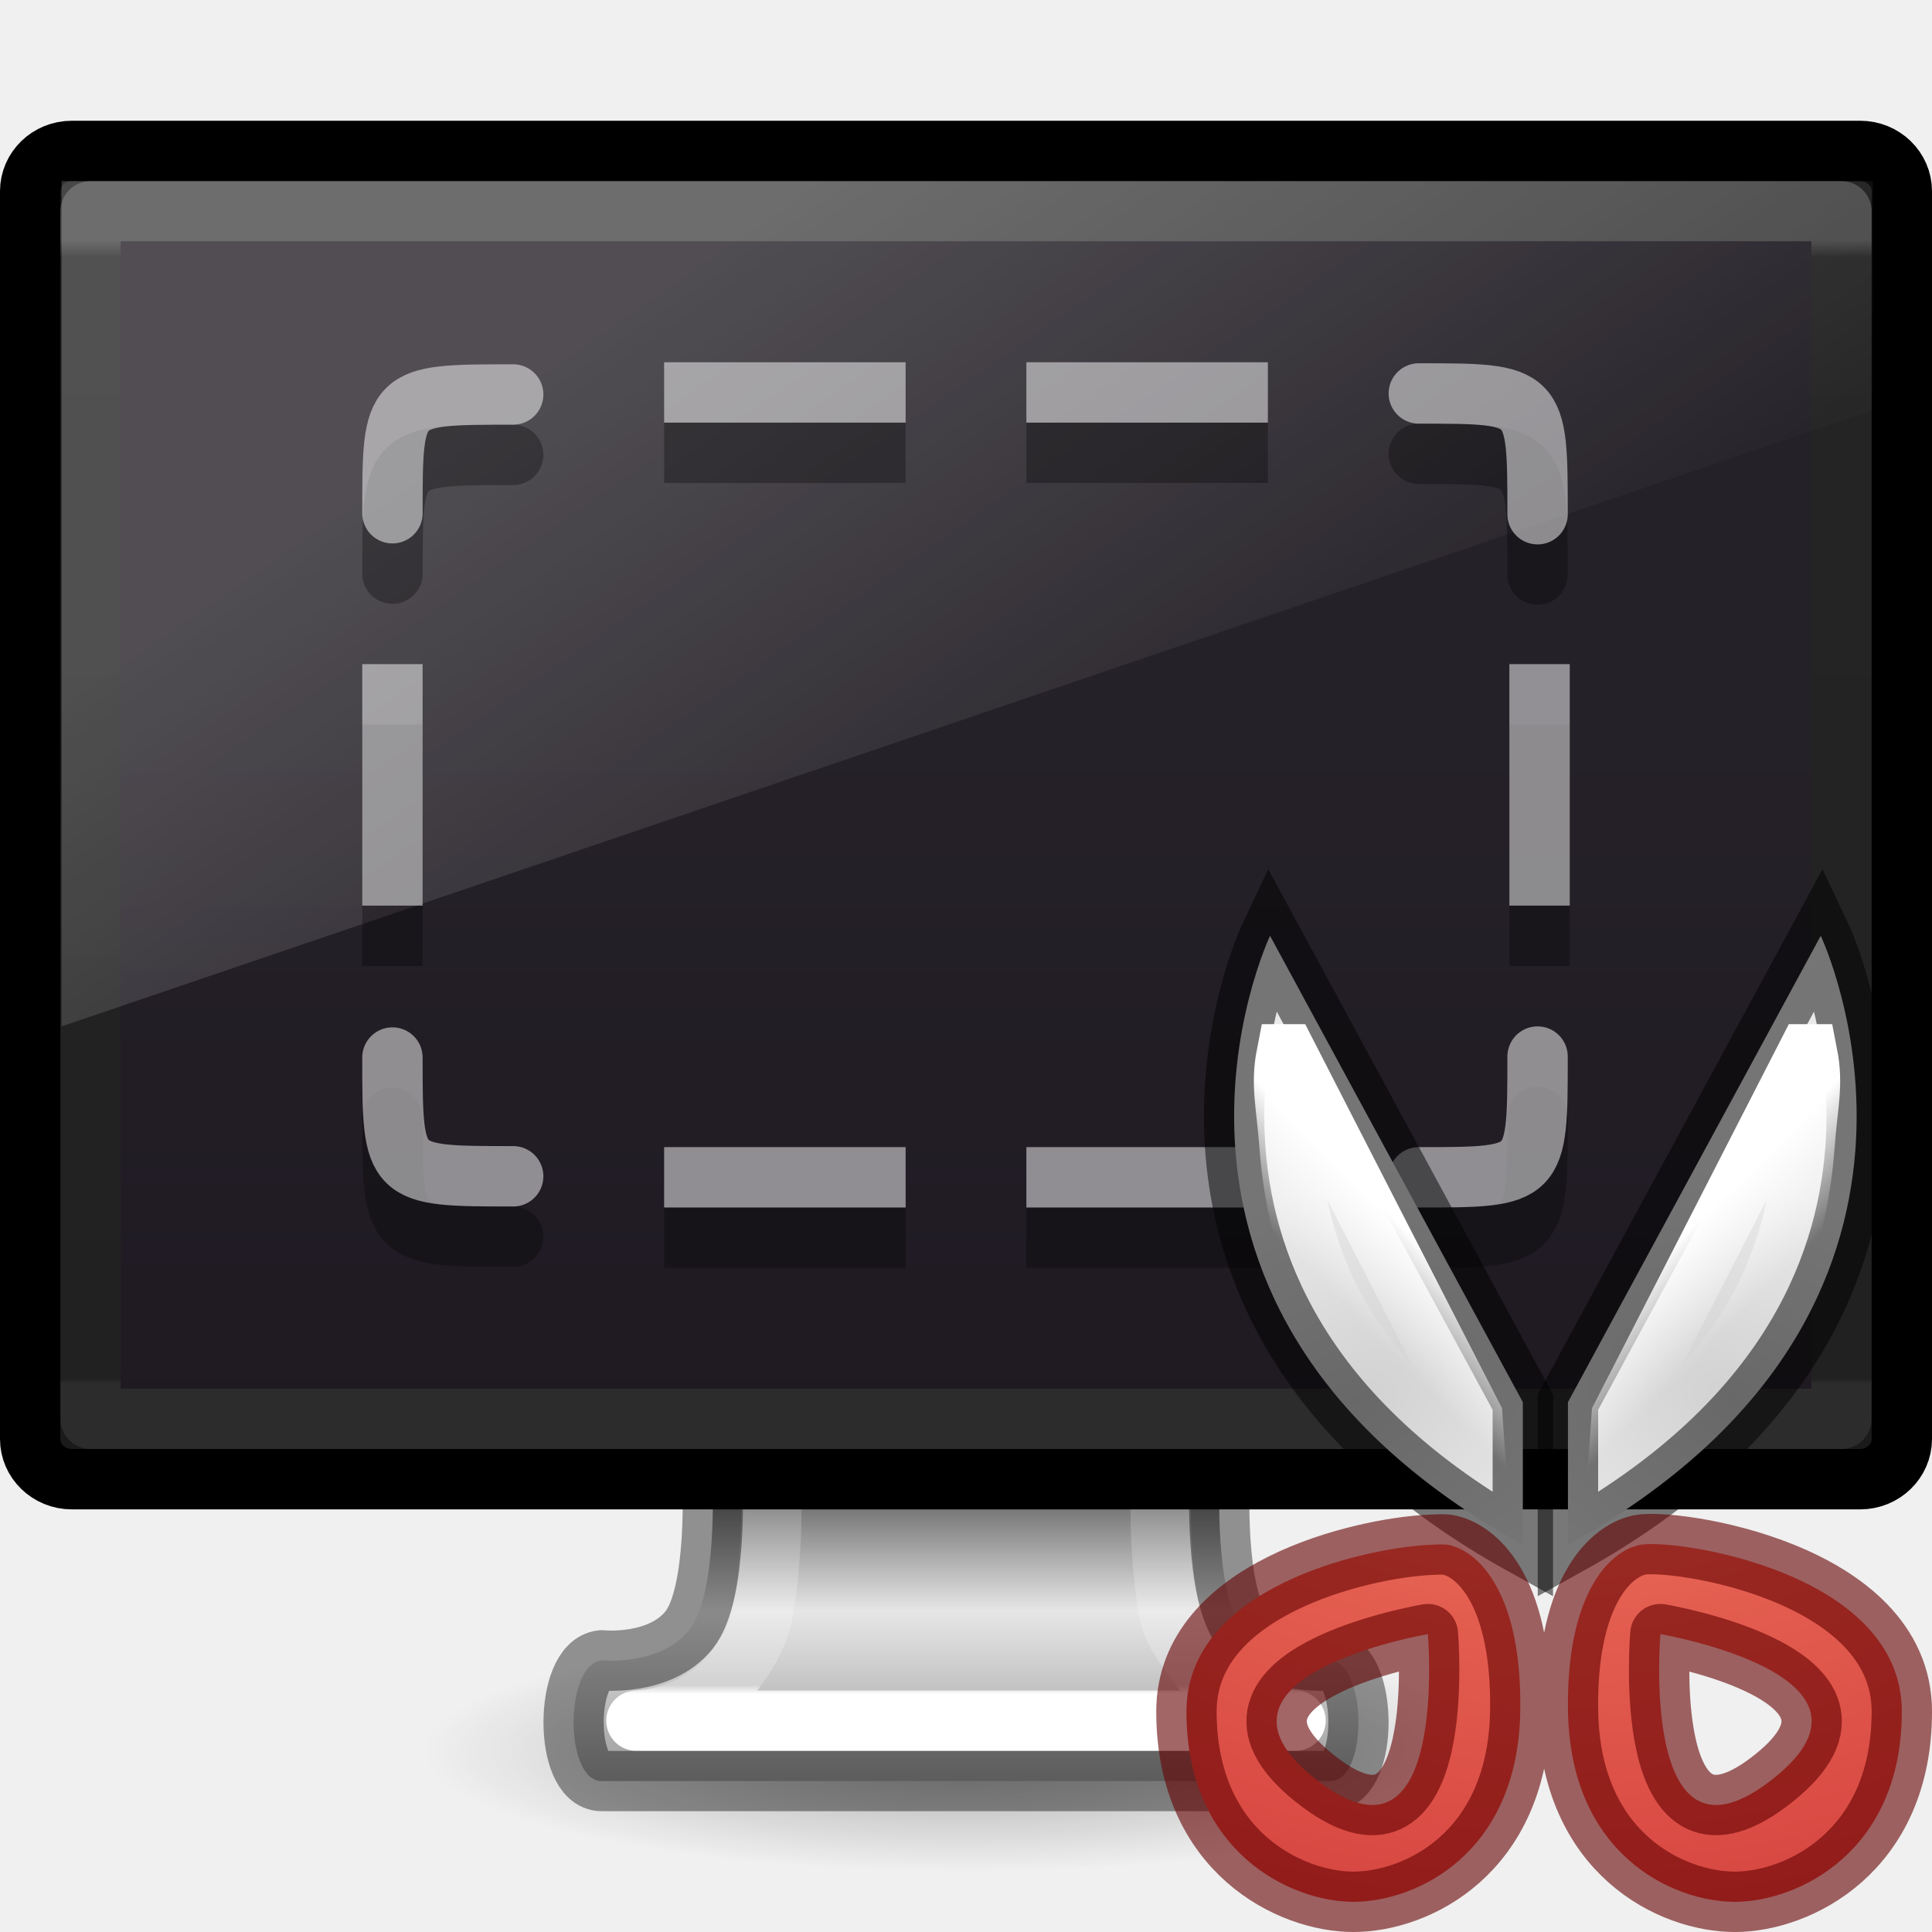
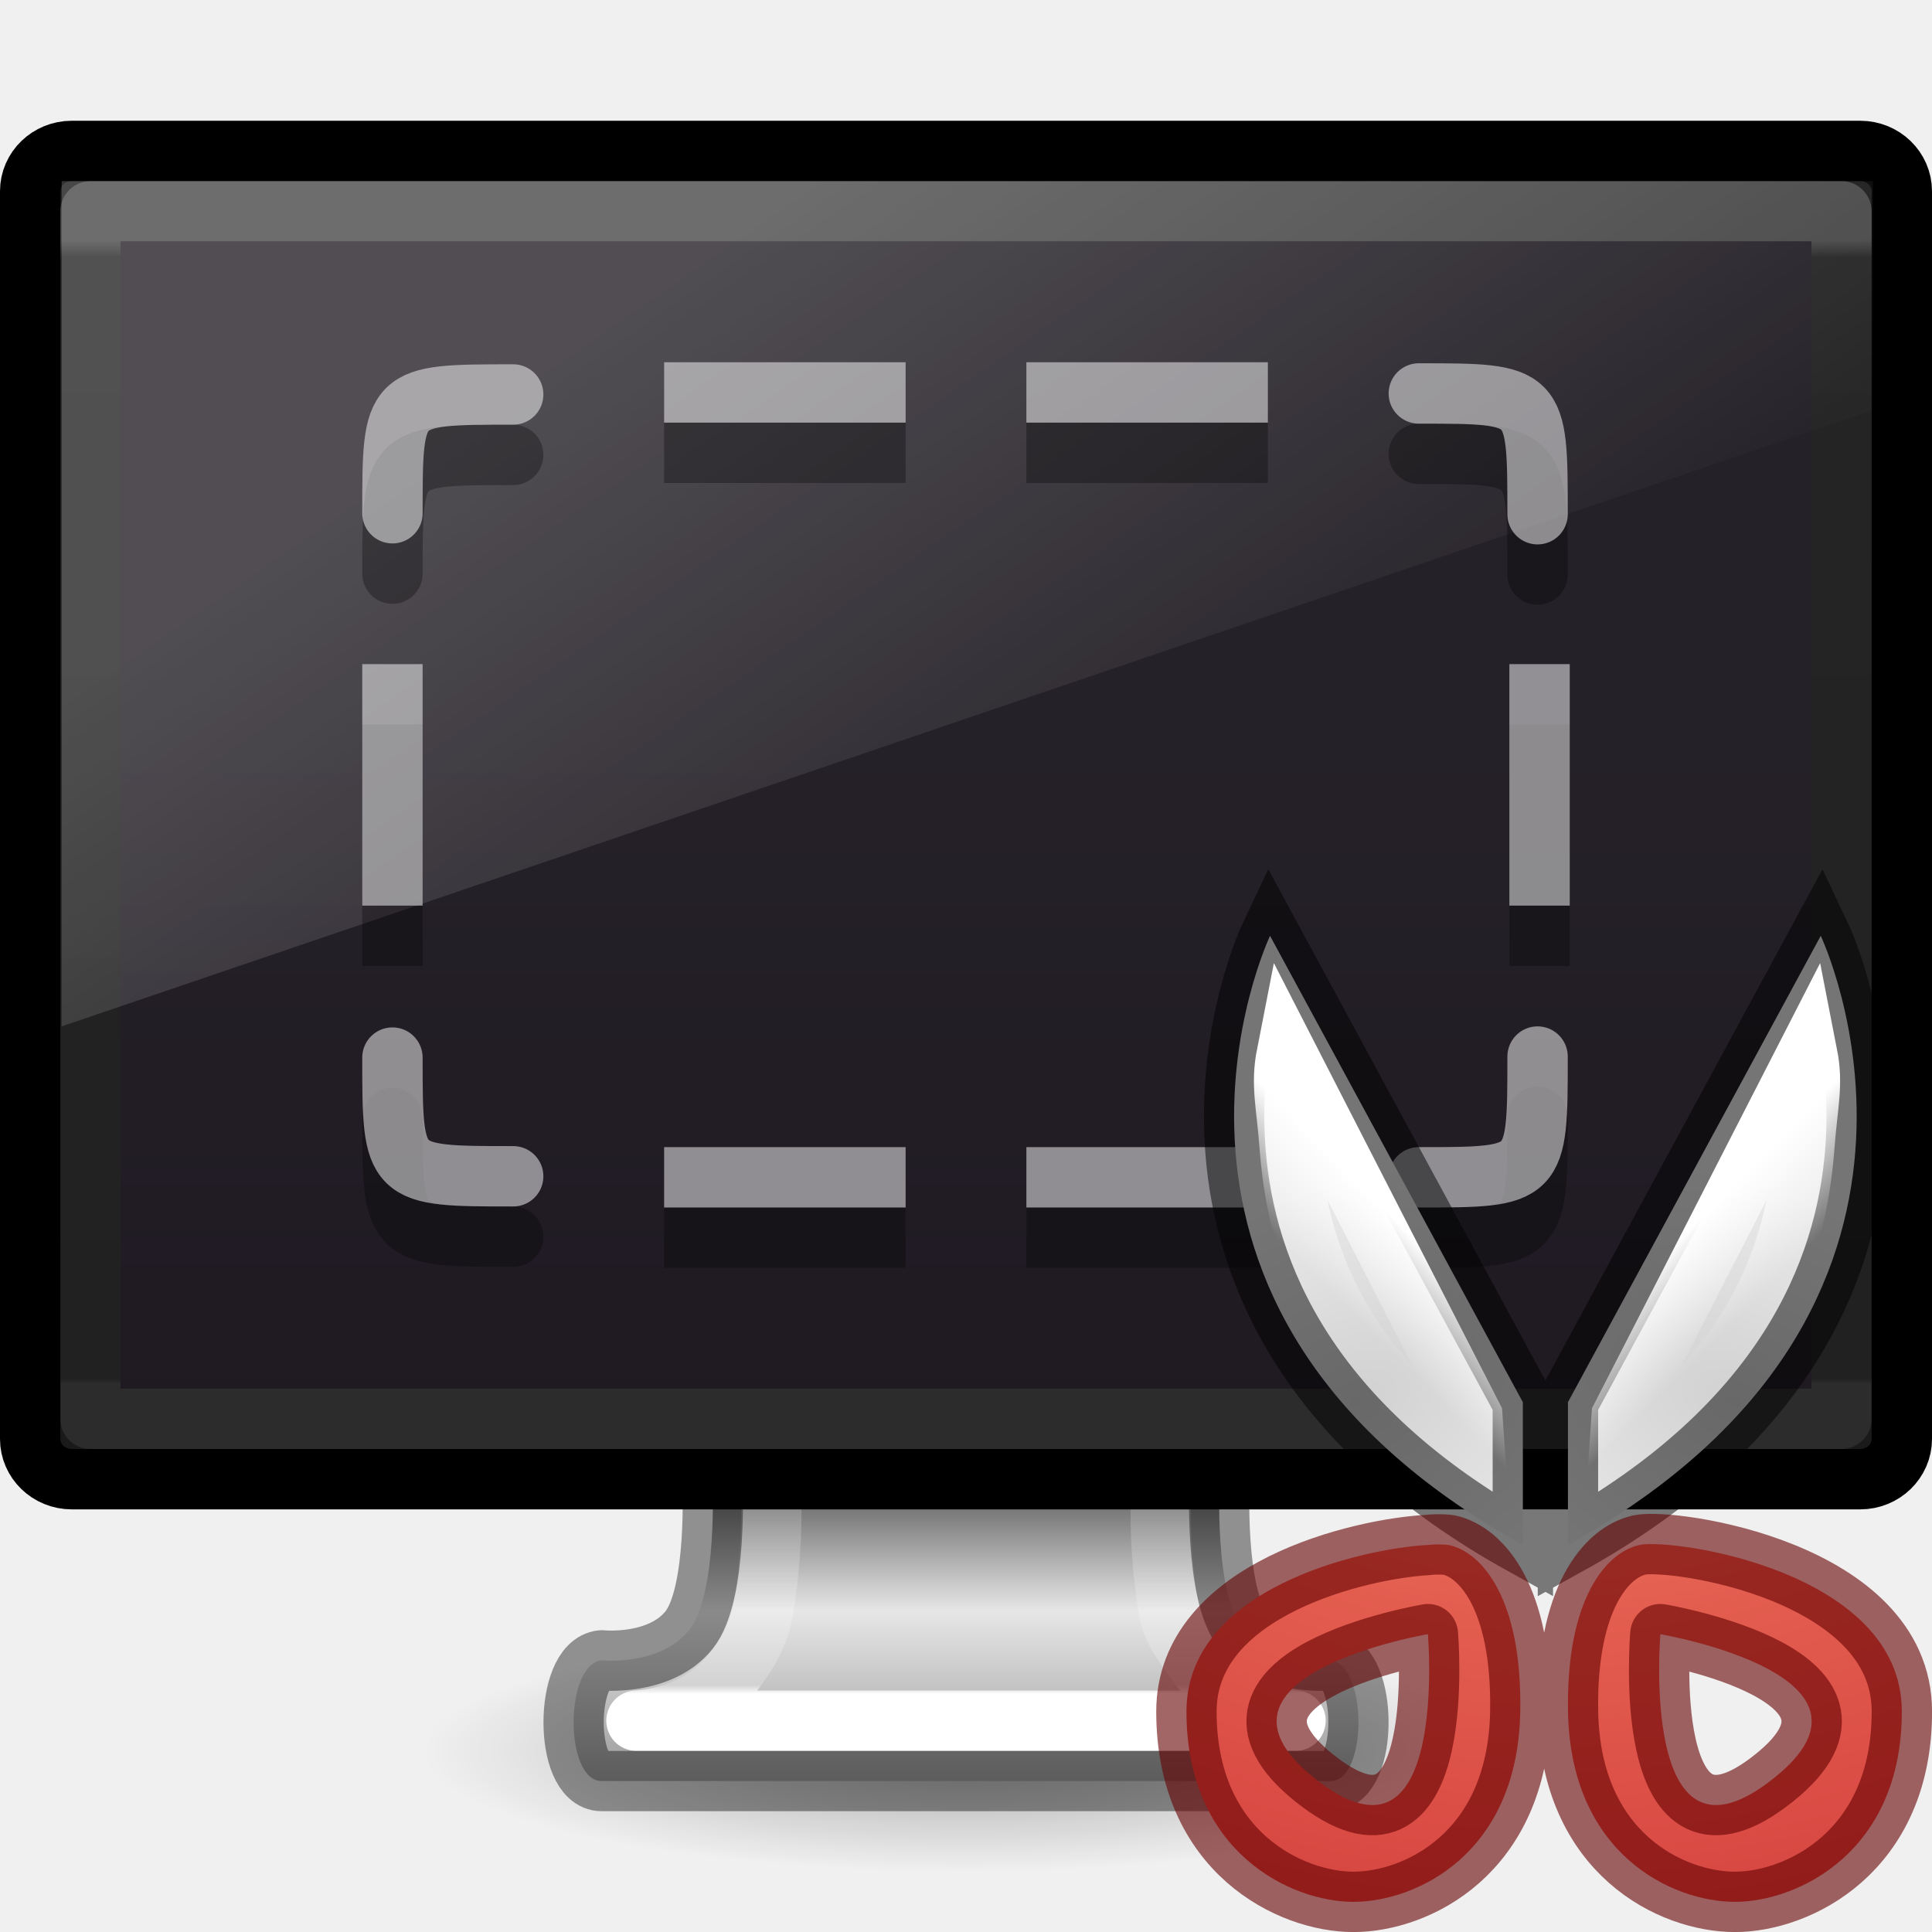
- <svg xmlns="http://www.w3.org/2000/svg" xmlns:xlink="http://www.w3.org/1999/xlink" id="svg4032" height="32" width="32" version="1.1">
-   <defs id="defs4034">
-     <linearGradient id="linearGradient3138" y2="95.366" gradientUnits="userSpaceOnUse" x2="397.07" gradientTransform="matrix(0.681844,0,0,0.6063426,-254.2496,-27.79798)" y1="87.076" x1="397.07">
-       <stop id="stop3180" stop-color="#787878" offset="0" />
-       <stop id="stop3184" stop-color="#c8c8c8" offset="0.24" />
-       <stop id="stop3186" stop-color="#e6e6e6" offset="0.335" />
-       <stop id="stop3188" stop-color="#8c8c8c" offset="1" />
+ <svg xmlns="http://www.w3.org/2000/svg" xmlns:xlink="http://www.w3.org/1999/xlink" width="32" height="32">
+   <defs>
+     <linearGradient x1="397.07" y1="87.076" gradientTransform="matrix(.68184 0 0 .60634 -254.25 -27.798)" x2="397.07" gradientUnits="userSpaceOnUse" y2="95.366" id="c">
+       <stop offset="0" stop-color="#787878" />
+       <stop offset=".24" stop-color="#c8c8c8" />
+       <stop offset=".335" stop-color="#e6e6e6" />
+       <stop offset="1" stop-color="#8c8c8c" />
    </linearGradient>
-     <radialGradient id="radialGradient3143" gradientUnits="userSpaceOnUse" cy="73.616" cx="6.703" gradientTransform="matrix(1.245086,0,0,0.2766858,7.654546,8.631578)" r="7.228">
-       <stop id="stop10693-3" stop-color="#000" offset="0" />
-       <stop id="stop10695-1" stop-color="#000" stop-opacity="0" offset="1" />
+     <radialGradient r="7.228" gradientTransform="matrix(1.24509 0 0 .27669 7.655 8.632)" cx="6.703" cy="73.616" gradientUnits="userSpaceOnUse" id="b">
+       <stop offset="0" />
+       <stop offset="1" stop-opacity="0" />
    </radialGradient>
-     <linearGradient id="linearGradient3157" y2="42.989" gradientUnits="userSpaceOnUse" x2="24.81" gradientTransform="matrix(0.767353,0,0,0.517399,-2.41648,1.589522)" y1="51.15" x1="24.81">
-       <stop id="stop4295" stop-color="#FFF" offset="0" />
-       <stop id="stop4297" stop-color="#FFF" stop-opacity="0.235" offset="0.034" />
-       <stop id="stop4299" stop-color="#FFF" stop-opacity="0.157" offset="0.969" />
-       <stop id="stop4301" stop-color="#FFF" stop-opacity="0.392" offset="1" />
+     <linearGradient x1="24.81" y1="51.15" gradientTransform="matrix(.76735 0 0 .5174 -2.416 1.59)" x2="24.81" gradientUnits="userSpaceOnUse" y2="42.989" id="d">
+       <stop offset="0" stop-color="#FFF" />
+       <stop offset=".034" stop-opacity=".235" stop-color="#FFF" />
+       <stop offset=".969" stop-opacity=".157" stop-color="#FFF" />
+       <stop offset="1" stop-opacity=".392" stop-color="#FFF" />
    </linearGradient>
-     <linearGradient id="linearGradient3200" y2="41.423" gradientUnits="userSpaceOnUse" x2="24" gradientTransform="matrix(0.7837839,0,0,0.5405405,-2.810818,0.5270332)" y1="6.392" x1="24">
-       <stop id="stop3225" stop-color="#FFF" offset="0" />
-       <stop id="stop3227" stop-color="#FFF" stop-opacity="0.235" offset="0.015" />
-       <stop id="stop3229" stop-color="#FFF" stop-opacity="0.157" offset="0.996" />
-       <stop id="stop3231" stop-color="#FFF" stop-opacity="0.392" offset="1" />
+     <linearGradient x1="24" y1="6.392" gradientTransform="matrix(.78378 0 0 .54054 -2.81 .527)" x2="24" gradientUnits="userSpaceOnUse" y2="41.423" id="e">
+       <stop offset="0" stop-color="#FFF" />
+       <stop offset=".015" stop-opacity=".235" stop-color="#FFF" />
+       <stop offset=".996" stop-opacity=".157" stop-color="#FFF" />
+       <stop offset="1" stop-opacity=".392" stop-color="#FFF" />
    </linearGradient>
-     <linearGradient id="linearGradient3248" y2="2" gradientUnits="userSpaceOnUse" x2="15" gradientTransform="matrix(0.7000001,0,0,0.8260869,1.299998,10.6087)" y1="24.619" x1="15">
-       <stop id="stop3864-8-6-4-7" stop-color="#261e2b" offset="0" />
-       <stop id="stop3866-9-1-86-7" stop-color="#352f39" offset="1" />
+     <linearGradient x1="15" y1="24.619" gradientTransform="matrix(.7 0 0 .82609 1.3 10.609)" x2="15" gradientUnits="userSpaceOnUse" y2="2" id="f">
+       <stop offset="0" stop-color="#261e2b" />
+       <stop offset="1" stop-color="#352f39" />
    </linearGradient>
-     <linearGradient id="linearGradient3368" y2="12" gradientUnits="userSpaceOnUse" x2="20" gradientTransform="matrix(0.7500001,0,0,0.7777777,0.2711012,9.222222)" y1="-3" x1="10">
-       <stop id="stop3883-1" stop-color="#FFF" offset="0" />
-       <stop id="stop3885-5" stop-color="#FFF" stop-opacity="0" offset="1" />
+     <linearGradient x1="10" y1="-3" gradientTransform="matrix(.75 0 0 .77778 .271 9.222)" x2="20" gradientUnits="userSpaceOnUse" y2="12" id="g">
+       <stop offset="0" stop-color="#FFF" />
+       <stop offset="1" stop-opacity="0" stop-color="#FFF" />
    </linearGradient>
-     <linearGradient id="linearGradient3764">
-       <stop id="stop3766" stop-color="#d1d1d1" offset="0" />
-       <stop id="stop3768" stop-color="#eaeaea" offset="1" />
+     <linearGradient id="a">
+       <stop offset="0" stop-color="#d1d1d1" />
+       <stop offset="1" stop-color="#eaeaea" />
    </linearGradient>
-     <radialGradient id="radialGradient4407" xlink:href="#linearGradient3764" gradientUnits="userSpaceOnUse" cy="1039.7" cx="15" gradientTransform="matrix(-0.3999478,-0.7980644,-1.199829,0.5985514,1276.255,-586.2311)" r="3.527" />
-     <radialGradient id="radialGradient4409" xlink:href="#linearGradient3764" gradientUnits="userSpaceOnUse" cy="1039.7" cx="15" gradientTransform="matrix(0.3999478,-0.7980644,1.199829,0.5985514,-1225.064,-586.2311)" r="3.527" />
-     <radialGradient id="radialGradient4411" gradientUnits="userSpaceOnUse" cy="9.994" cx="8.863" gradientTransform="matrix(0,2.085674,-2.576646,0,51.56159,1.953842)" r="12.672">
-       <stop id="stop3244-6-4" stop-color="#f89b7e" offset="0" />
-       <stop id="stop3246-7-5" stop-color="#e35d4f" offset="0.262" />
-       <stop id="stop3248-8-6" stop-color="#c6262e" offset="0.661" />
-       <stop id="stop3250-6-8" stop-color="#690b2c" offset="1" />
+     <radialGradient r="3.527" gradientTransform="matrix(-.39995 -.79806 -1.19983 .59855 1276.255 -586.231)" cx="15" cy="1039.7" gradientUnits="userSpaceOnUse" xlink:href="#a" id="h" />
+     <radialGradient r="3.527" gradientTransform="matrix(.39995 -.79806 1.19983 .59855 -1225.064 -586.231)" cx="15" cy="1039.7" gradientUnits="userSpaceOnUse" xlink:href="#a" id="i" />
+     <radialGradient r="12.672" gradientTransform="matrix(0 2.08567 -2.57665 0 51.562 1.954)" cx="8.863" cy="9.994" gradientUnits="userSpaceOnUse" id="j">
+       <stop offset="0" stop-color="#f89b7e" />
+       <stop offset=".262" stop-color="#e35d4f" />
+       <stop offset=".661" stop-color="#c6262e" />
+       <stop offset="1" stop-color="#690b2c" />
    </radialGradient>
-     <linearGradient id="linearGradient4413" y2="42.054" gradientUnits="userSpaceOnUse" x2="58.033" gradientTransform="matrix(0.490435,0,0,0.5004551,1.007456,0.7802657)" y1="40" x1="56">
-       <stop id="stop4687" stop-color="#FFF" offset="0" />
-       <stop id="stop4689" stop-color="#FFF" stop-opacity="0" offset="1" />
+     <linearGradient x1="56" y1="40" gradientTransform="matrix(.49043 0 0 .50046 1.007 .78)" x2="58.033" gradientUnits="userSpaceOnUse" y2="42.054" id="k">
+       <stop offset="0" stop-color="#FFF" />
+       <stop offset="1" stop-opacity="0" stop-color="#FFF" />
    </linearGradient>
-     <linearGradient id="linearGradient4415" y2="42.054" gradientUnits="userSpaceOnUse" x2="58.033" gradientTransform="matrix(-0.490435,0,0,0.5004551,50.23125,0.780266)" y1="40" x1="56">
-       <stop id="stop4687-4" stop-color="#FFF" offset="0" />
-       <stop id="stop4689-7" stop-color="#FFF" stop-opacity="0" offset="1" />
+     <linearGradient x1="56" y1="40" gradientTransform="matrix(-.49043 0 0 .50046 50.231 .78)" x2="58.033" gradientUnits="userSpaceOnUse" y2="42.054" id="l">
+       <stop offset="0" stop-color="#FFF" />
+       <stop offset="1" stop-opacity="0" stop-color="#FFF" />
    </linearGradient>
  </defs>
-   <path id="path2589" opacity="0.3" d="m25,29c0,1.105-4.029,2-9,2-4.971,0-9-0.895-9-2s4.029-2,9-2,9,0.895,9,2z" fill-rule="nonzero" fill="url(#radialGradient3143)" />
-   <path id="rect1789-8" style="enable-background:new;color:#000000;" fill-rule="nonzero" fill="url(#linearGradient3138)" d="m11.799,24.5s0.097,1.899-0.387,2.5c-0.484,0.601-1.446,0.5-1.446,0.5-0.618,0.063-0.623,2,0,2h12.069c0.623,0,0.618-1.938,0-2,0,0-0.963,0.101-1.446-0.5-0.484-0.601-0.387-2.5-0.387-2.5h-8.403z" />
-   <path id="path4050" stroke-linejoin="round" style="enable-background:accumulate;color:#000000;" d="m12.786,22.209s0.002,2.844-0.02,3.261c-0.02,0.382-0.056,0.786-0.118,1.158-0.063,0.371-0.197,0.652-0.442,0.988-0.54,0.742-1.337,0.865-1.664,0.884h10.916c-0.327-0.019-1.089-0.212-1.63-0.953-0.244-0.337-0.414-0.547-0.476-0.919-0.063-0.371-0.099-0.776-0.118-1.158-0.022-0.417-0.02-3.261-0.02-3.261z" stroke-dashoffset="0" stroke="url(#linearGradient3157)" stroke-linecap="round" stroke-miterlimit="4" stroke-dasharray="none" stroke-width="1" fill="none" />
-   <path id="rect1789-8-2" opacity="0.4" stroke-linejoin="round" style="enable-background:new;color:#000000;" d="m11.799,24.5s0.097,1.899-0.387,2.5c-0.484,0.601-1.446,0.5-1.446,0.5-0.618,0.063-0.623,2,0,2h12.069c0.623,0,0.618-1.938,0-2,0,0-0.963,0.101-1.446-0.5-0.484-0.601-0.387-2.5-0.387-2.5h-8.403z" stroke-dashoffset="0.5" stroke="#000" stroke-linecap="round" stroke-miterlimit="4" stroke-dasharray="none" stroke-width="0.998" fill="none" />
-   <rect id="rect2722" stroke-linejoin="round" stroke-dasharray="none" stroke-dashoffset="0.5" rx="0.689" ry="0.667" height="22" width="31" stroke="#000" stroke-linecap="round" stroke-miterlimit="4" y="2.5" x="0.5" stroke-width="1" fill="#1a1a1a" />
-   <rect id="rect6741-9" opacity="0.2" stroke-linejoin="round" stroke-dasharray="none" stroke-dashoffset="0" rx="0" ry="0" height="20" width="29" stroke="url(#linearGradient3200)" stroke-linecap="round" stroke-miterlimit="4" y="3.5" x="1.5" stroke-width="1" fill="none" />
-   <path id="rect2722-0-2" fill="url(#linearGradient3248)" d="M2,4,30,4,30,23,2,23z" />
-   <path id="rect2722-0-2-0" opacity="0.3" style="color:#000000;enable-background:accumulate;" d="M2,4,2,23,30,23,30,4zm-27,1,26,0,0,17-26,0z" fill-rule="nonzero" fill="#000" />
-   <path id="rect3872-1" opacity="0.2" fill="url(#linearGradient3368)" d="m1.021,3,0,14l30-10.208v-3.792z" />
-   <path id="path4477-4-2" opacity="0.3" d="m11,7,0,1,4,0,0-1-4,0zm6,0,0,1,4,0,0-1-4,0zm-11,5,0,4,1,0,0-4-1,0zm19,0,0,4,1,0,0-4-1,0zm-14,8,0,1,4,0,0-1-4,0zm6,0,0,1,4,0,0-1-4,0z" fill-rule="evenodd" fill="#000" />
-   <path id="path4477-4" opacity="0.5" d="m11,6,0,1,4,0,0-1-4,0zm6,0,0,1,4,0,0-1-4,0zm-11,5,0,4,1,0,0-4-1,0zm19,0,0,4,1,0,0-4-1,0zm-14,8,0,1,4,0,0-1-4,0zm6,0,0,1,4,0,0-1-4,0z" fill-rule="evenodd" fill="#FFF" />
-   <path id="path2387-0-1-2-8" opacity="0.3" stroke-linejoin="miter" d="m25.467,18.5c0,2,0,2-1.967,2m-15-0.017c-2,0-2,0-2-1.967m18.967-8.999c0-2,0-2-1.967-2m-15,0.017c-2,0-2,0-2,1.967" stroke="#000" stroke-linecap="round" stroke-miterlimit="4" stroke-dasharray="none" stroke-width="1" fill="none" />
-   <path id="path2387-0-1-2" opacity="0.5" stroke-linejoin="miter" d="m25.467,17.5c0,2,0,2-1.967,2m-15-0.017c-2,0-2,0-2-1.967m18.967-8.999c0-2,0-2-1.967-2m-15,0.017c-2,0-2,0-2,1.967" stroke="#FFF" stroke-linecap="round" stroke-miterlimit="4" stroke-dasharray="none" stroke-width="1" fill="none" />
-   <g id="g4397" transform="matrix(1.120137,0,0,1.120137,-3.074,-3.784306)">
-     <path id="path3782" fill="url(#radialGradient4407)" d="m25.262,24.112-3.738-6.896s-2.609,5.488,3.738,9.007z" />
-     <path id="path2990" fill="url(#radialGradient4409)" d="m25.929,24.112,3.738-6.896s2.609,5.488-3.738,9.007z" />
-     <path id="path3788" style="enable-background:accumulate;color:#000000;" fill-rule="nonzero" fill="url(#radialGradient4411)" d="m23.858,26.223c-0.974,0.052-3.57,0.641-3.57,2.463,0,2.082,1.543,2.814,2.468,2.814,0.926,0,2.432-0.704,2.468-2.814,0.029-1.683-0.575-2.359-1.058-2.463-0.06-0.013-0.169-0.007-0.309,0zm3.13,0c-0.483,0.104-1.087,0.78-1.058,2.463,0.036,2.111,1.543,2.814,2.468,2.814,0.926,0,2.468-0.733,2.468-2.814,0-2.082-3.396-2.566-3.879-2.463zm-3.13,1.319s0.309,3.612-1.587,2.199c-2.108-1.572,1.587-2.199,1.587-2.199zm3.438,0s3.695,0.627,1.587,2.199c-1.896,1.413-1.587-2.199-1.587-2.199z" />
-     <path id="path3782-0" opacity="0.5" stroke-linejoin="miter" d="m25.262,24.112-3.738-6.896s-2.609,5.488,3.738,9.007z" stroke="#000" stroke-linecap="butt" stroke-width="0.893px" fill="none" />
-     <path id="path2990-3" opacity="0.5" stroke-linejoin="miter" d="m25.929,24.112,3.738-6.896s2.609,5.488-3.738,9.007z" stroke="#000" stroke-linecap="butt" stroke-width="0.893px" fill="none" />
-     <path id="path4683" stroke-linejoin="miter" d="m29.468,18.969-2.744,5.354-0.045,0.65c2.139-1.488,2.642-3.243,2.747-4.65,0.047-0.631,0.132-0.9,0.043-1.354z" stroke="url(#linearGradient4413)" stroke-linecap="butt" stroke-width="0.893px" fill="none" />
-     <path id="path4683-1" stroke-linejoin="miter" d="m21.771,18.969,2.744,5.354,0.045,0.65c-2.139-1.488-2.642-3.243-2.747-4.65-0.047-0.631-0.132-0.9-0.043-1.354z" stroke="url(#linearGradient4415)" stroke-linecap="butt" stroke-width="0.893px" fill="none" />
-     <path id="path3788-5" opacity="0.6" stroke-linejoin="round" style="enable-background:accumulate;color:#000000;" d="m23.858,26.223c-0.974,0.052-3.57,0.641-3.57,2.463,0,2.082,1.543,2.814,2.468,2.814,0.926,0,2.432-0.704,2.468-2.814,0.029-1.683-0.575-2.359-1.058-2.463-0.06-0.013-0.169-0.007-0.309,0zm3.13,0c-0.483,0.104-1.087,0.78-1.058,2.463,0.036,2.111,1.543,2.814,2.468,2.814,0.926,0,2.468-0.733,2.468-2.814,0-2.082-3.396-2.566-3.879-2.463zm-3.13,1.319s0.309,3.612-1.587,2.199c-2.108-1.572,1.587-2.199,1.587-2.199zm3.438,0s3.695,0.627,1.587,2.199c-1.896,1.413-1.587-2.199-1.587-2.199z" stroke-dashoffset="0" stroke="#640000" stroke-linecap="round" stroke-miterlimit="4" stroke-dasharray="none" stroke-width="0.893" fill="none" />
-   </g>
+   <path fill="url(#b)" d="M25 29c0 1.105-4.03 2-9 2-4.971 0-9-.895-9-2s4.029-2 9-2 9 .895 9 2z" opacity=".3" />
+   <path d="M11.799 24.5s.097 1.899-.387 2.5-1.446.5-1.446.5c-.618.063-.623 2 0 2h12.069c.623 0 .618-1.938 0-2 0 0-.963.101-1.447-.5-.484-.601-.387-2.5-.387-2.5H11.8z" fill="url(#c)" color="#000" />
+   <path fill="none" stroke-linecap="round" stroke="url(#d)" d="M12.786 22.209s.002 2.844-.02 3.261c-.02.382-.055.787-.118 1.158-.063.372-.197.652-.442.988-.54.742-1.337.865-1.664.884h10.916c-.327-.019-1.09-.212-1.63-.953-.244-.337-.414-.547-.476-.919a10.07 10.07 0 0 1-.118-1.158c-.022-.417-.02-3.26-.02-3.26z" stroke-linejoin="round" color="#000" />
+   <path fill="none" stroke-width=".998" stroke-linecap="round" stroke="#000" stroke-dashoffset=".5" d="M11.799 24.5s.097 1.899-.387 2.5-1.446.5-1.446.5c-.618.063-.623 2 0 2h12.069c.623 0 .618-1.938 0-2 0 0-.963.101-1.447-.5-.484-.601-.387-2.5-.387-2.5H11.8z" stroke-linejoin="round" opacity=".4" color="#000" />
+   <rect fill="#1a1a1a" x=".5" y="2.5" stroke-linecap="round" stroke="#000" width="31" height="22" ry=".667" rx=".689" stroke-dashoffset=".5" stroke-linejoin="round" />
+   <rect fill="none" x="1.5" y="3.5" stroke-linecap="round" stroke="url(#e)" width="29" height="20" ry="0" rx="0" stroke-linejoin="round" opacity=".2" />
+   <path d="M2 4h28v19H2z" fill="url(#f)" />
+   <path d="M2 4v19h28V4zm-27 1H1v17h-26z" opacity=".3" color="#000" />
+   <path d="M1.021 3v14l30-10.208V3z" fill="url(#g)" opacity=".2" />
+   <path fill-rule="evenodd" d="M11 7v1h4V7h-4zm6 0v1h4V7h-4zM6 12v4h1v-4H6zm19 0v4h1v-4h-1zm-14 8v1h4v-1h-4zm6 0v1h4v-1h-4z" opacity=".3" />
+   <path fill="#FFF" fill-rule="evenodd" d="M11 6v1h4V6h-4zm6 0v1h4V6h-4zM6 11v4h1v-4H6zm19 0v4h1v-4h-1zm-14 8v1h4v-1h-4zm6 0v1h4v-1h-4z" opacity=".5" />
+   <path fill="none" stroke-linecap="round" stroke="#000" d="M25.467 18.5c0 2 0 2-1.967 2m-15-.017c-2 0-2 0-2-1.966m18.967-9c0-2 0-2-1.967-2m-15 .017c-2 0-2 0-2 1.967" opacity=".3" />
+   <path fill="none" stroke-linecap="round" stroke="#FFF" d="M25.467 17.5c0 2 0 2-1.967 2m-15-.017c-2 0-2 0-2-1.966m18.967-9c0-2 0-2-1.967-2m-15 .017c-2 0-2 0-2 1.967" opacity=".5" />
+   <path d="M25.262 24.112l-3.738-6.896s-2.61 5.489 3.738 9.007z" fill="url(#h)" transform="translate(-3.074 -3.784) scale(1.12014)" />
+   <path d="M25.929 24.112l3.738-6.896s2.61 5.489-3.738 9.007z" fill="url(#i)" transform="translate(-3.074 -3.784) scale(1.12014)" />
+   <path d="M23.858 26.223c-.974.052-3.57.641-3.57 2.463 0 2.081 1.542 2.814 2.468 2.814.926 0 2.432-.704 2.468-2.814.029-1.683-.575-2.36-1.058-2.463a1.506 1.506 0 0 0-.308 0zm3.13 0c-.483.104-1.087.78-1.058 2.463.036 2.11 1.542 2.814 2.468 2.814.926 0 2.468-.733 2.468-2.814 0-2.082-3.396-2.567-3.879-2.463zm-3.13 1.32s.31 3.611-1.587 2.198c-2.108-1.571 1.587-2.199 1.587-2.199zm3.438 0s3.695.627 1.587 2.198c-1.896 1.414-1.587-2.199-1.587-2.199z" fill="url(#j)" color="#000" transform="translate(-3.074 -3.784) scale(1.12014)" />
+   <path fill="none" stroke="#000" d="M25.223 23.225L21.036 15.5s-2.923 6.147 4.187 10.088zm.747 0l4.187-7.724s2.923 6.147-4.187 10.088z" opacity=".5" />
+   <path fill="none" stroke-width=".893" stroke="url(#k)" d="M29.468 18.969l-2.744 5.354-.045.65c2.139-1.487 2.641-3.243 2.746-4.65.047-.631.132-.9.043-1.354z" transform="translate(-3.074 -3.784) scale(1.12014)" />
+   <path fill="none" stroke-width=".893" stroke="url(#l)" d="M21.771 18.969l2.744 5.354.045.65c-2.139-1.487-2.641-3.243-2.746-4.65-.047-.631-.132-.9-.043-1.354z" transform="translate(-3.074 -3.784) scale(1.12014)" />
+   <path fill="none" stroke-linecap="round" stroke="#640000" d="M23.65 25.59c-1.09.057-3.999.718-3.999 2.758 0 2.332 1.728 3.153 2.765 3.153 1.037 0 2.725-.789 2.765-3.153.032-1.885-.644-2.643-1.185-2.759a1.687 1.687 0 0 0-.346 0zm3.506 0c-.541.115-1.217.873-1.185 2.758.04 2.364 1.728 3.153 2.765 3.153 1.037 0 2.765-.821 2.765-3.153s-3.804-2.875-4.345-2.759zm-3.506 1.477s.347 4.046-1.777 2.463c-2.362-1.76 1.777-2.463 1.777-2.463zm3.851 0s4.14.703 1.778 2.463c-2.124 1.584-1.778-2.463-1.778-2.463z" stroke-linejoin="round" opacity=".6" color="#000" />
</svg>
